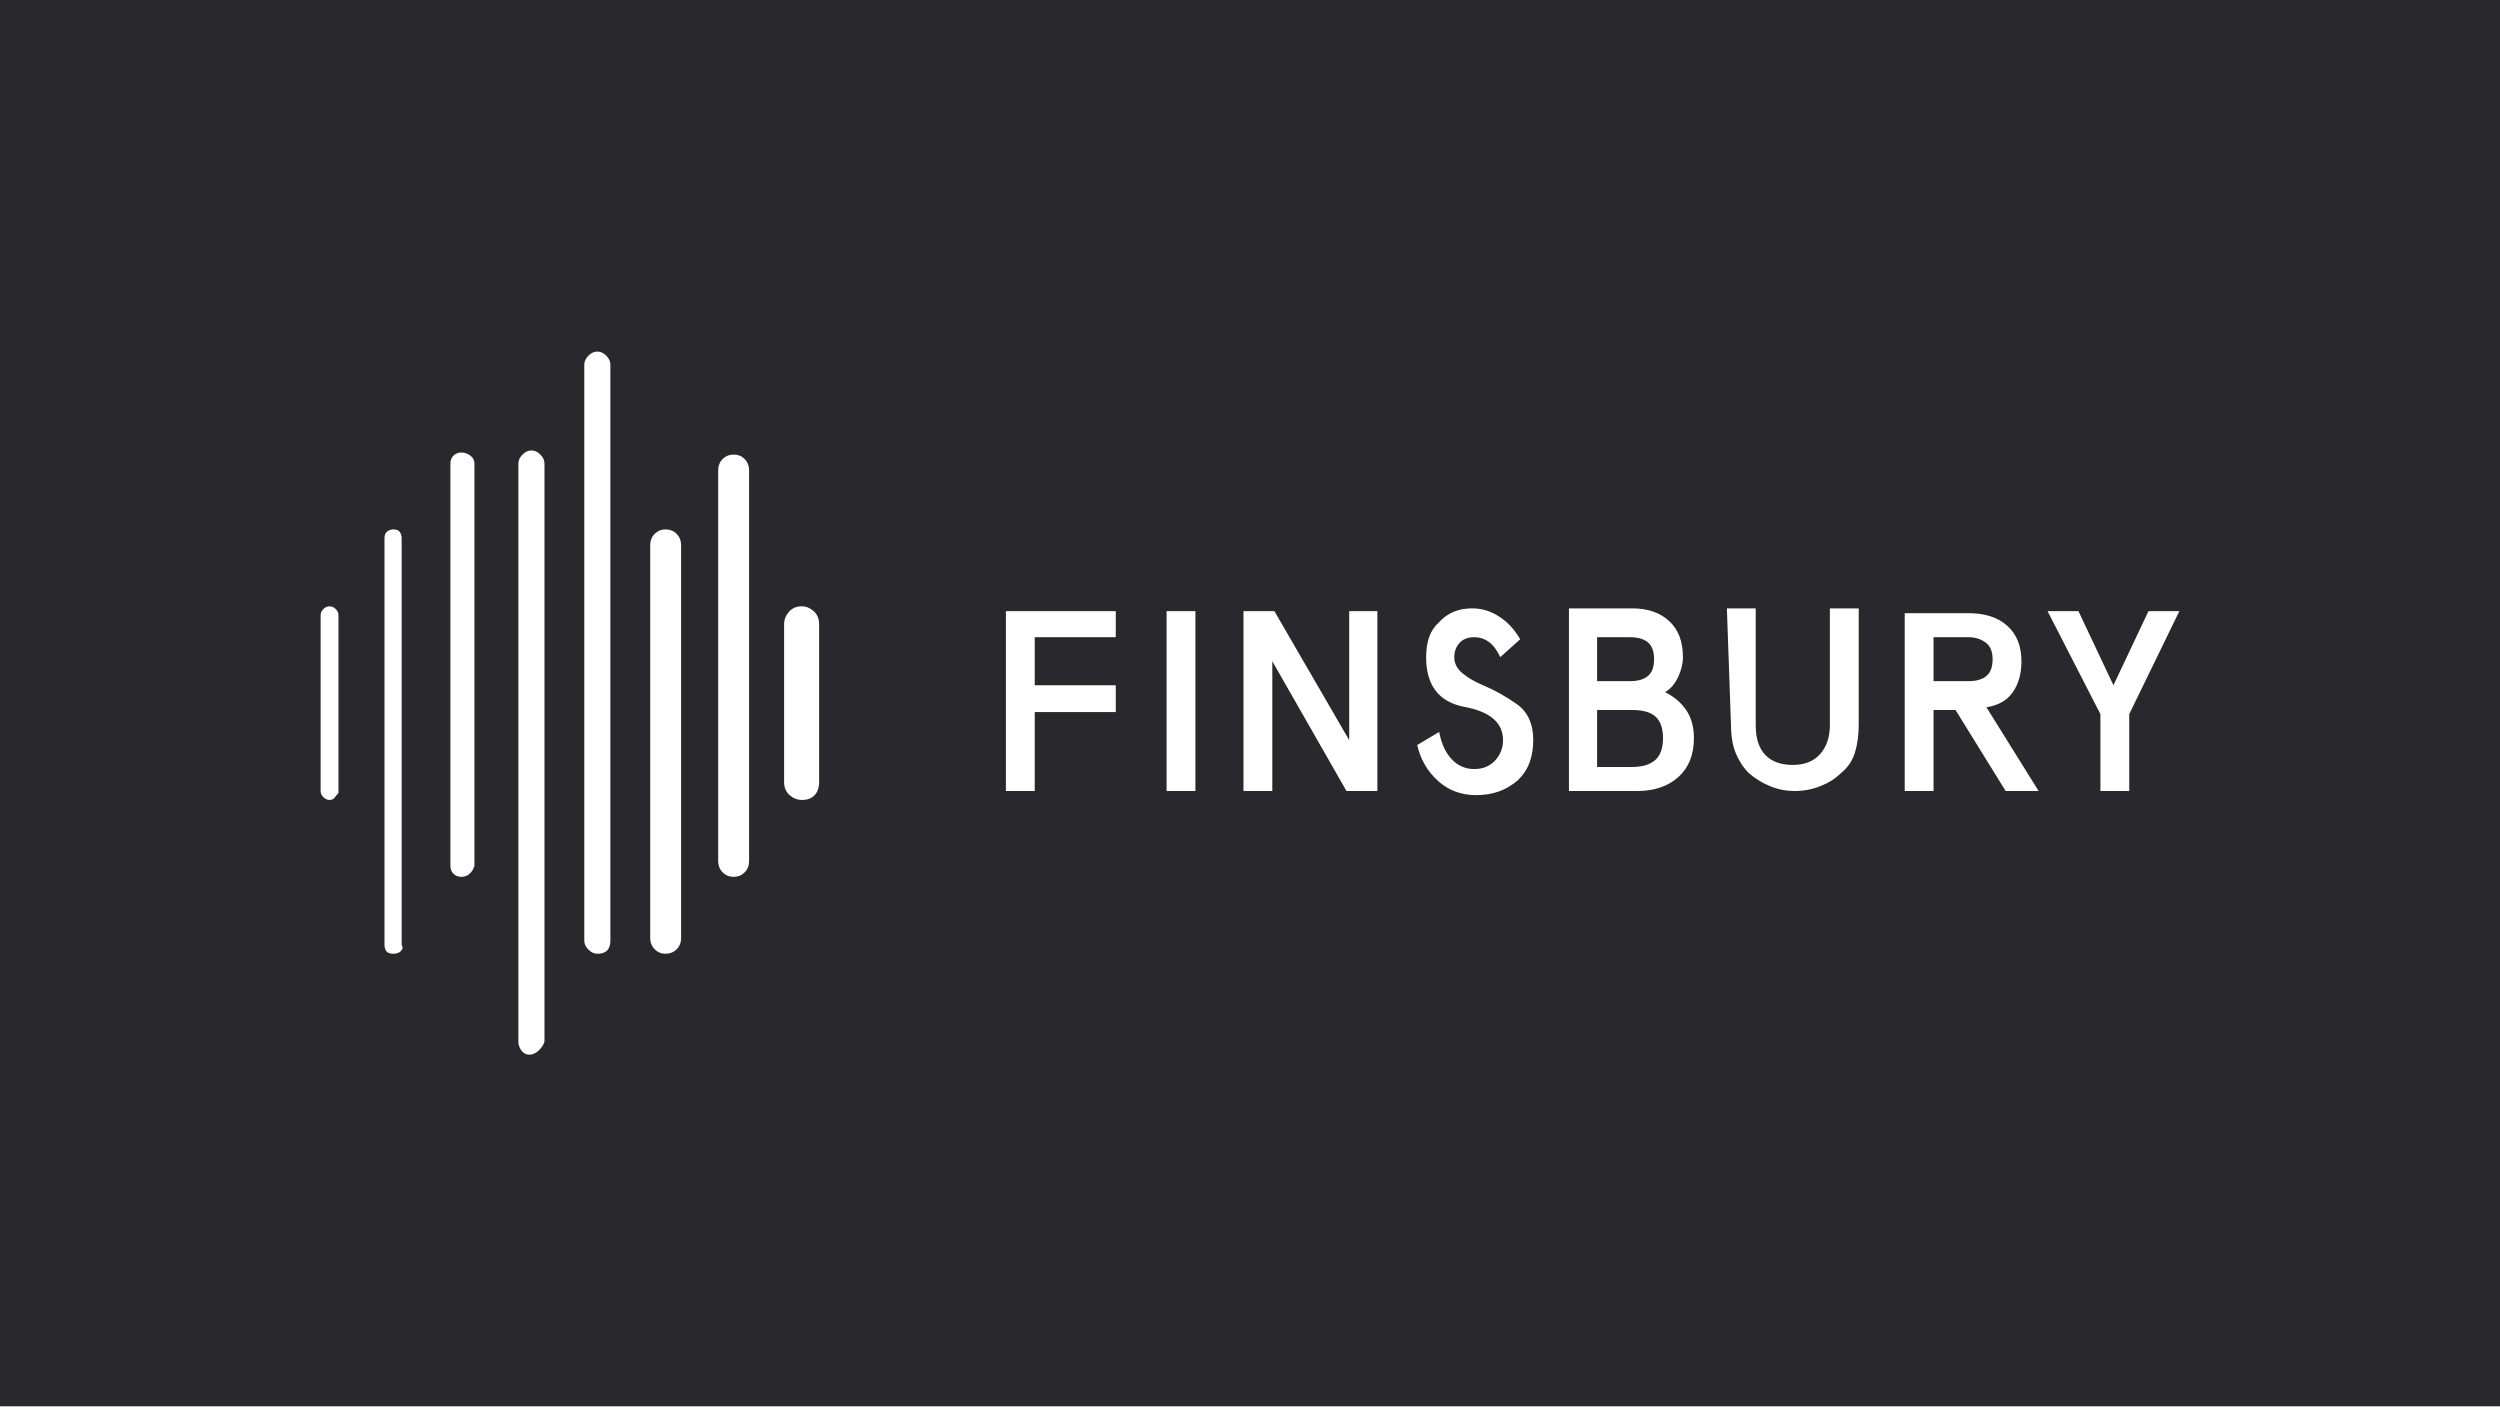
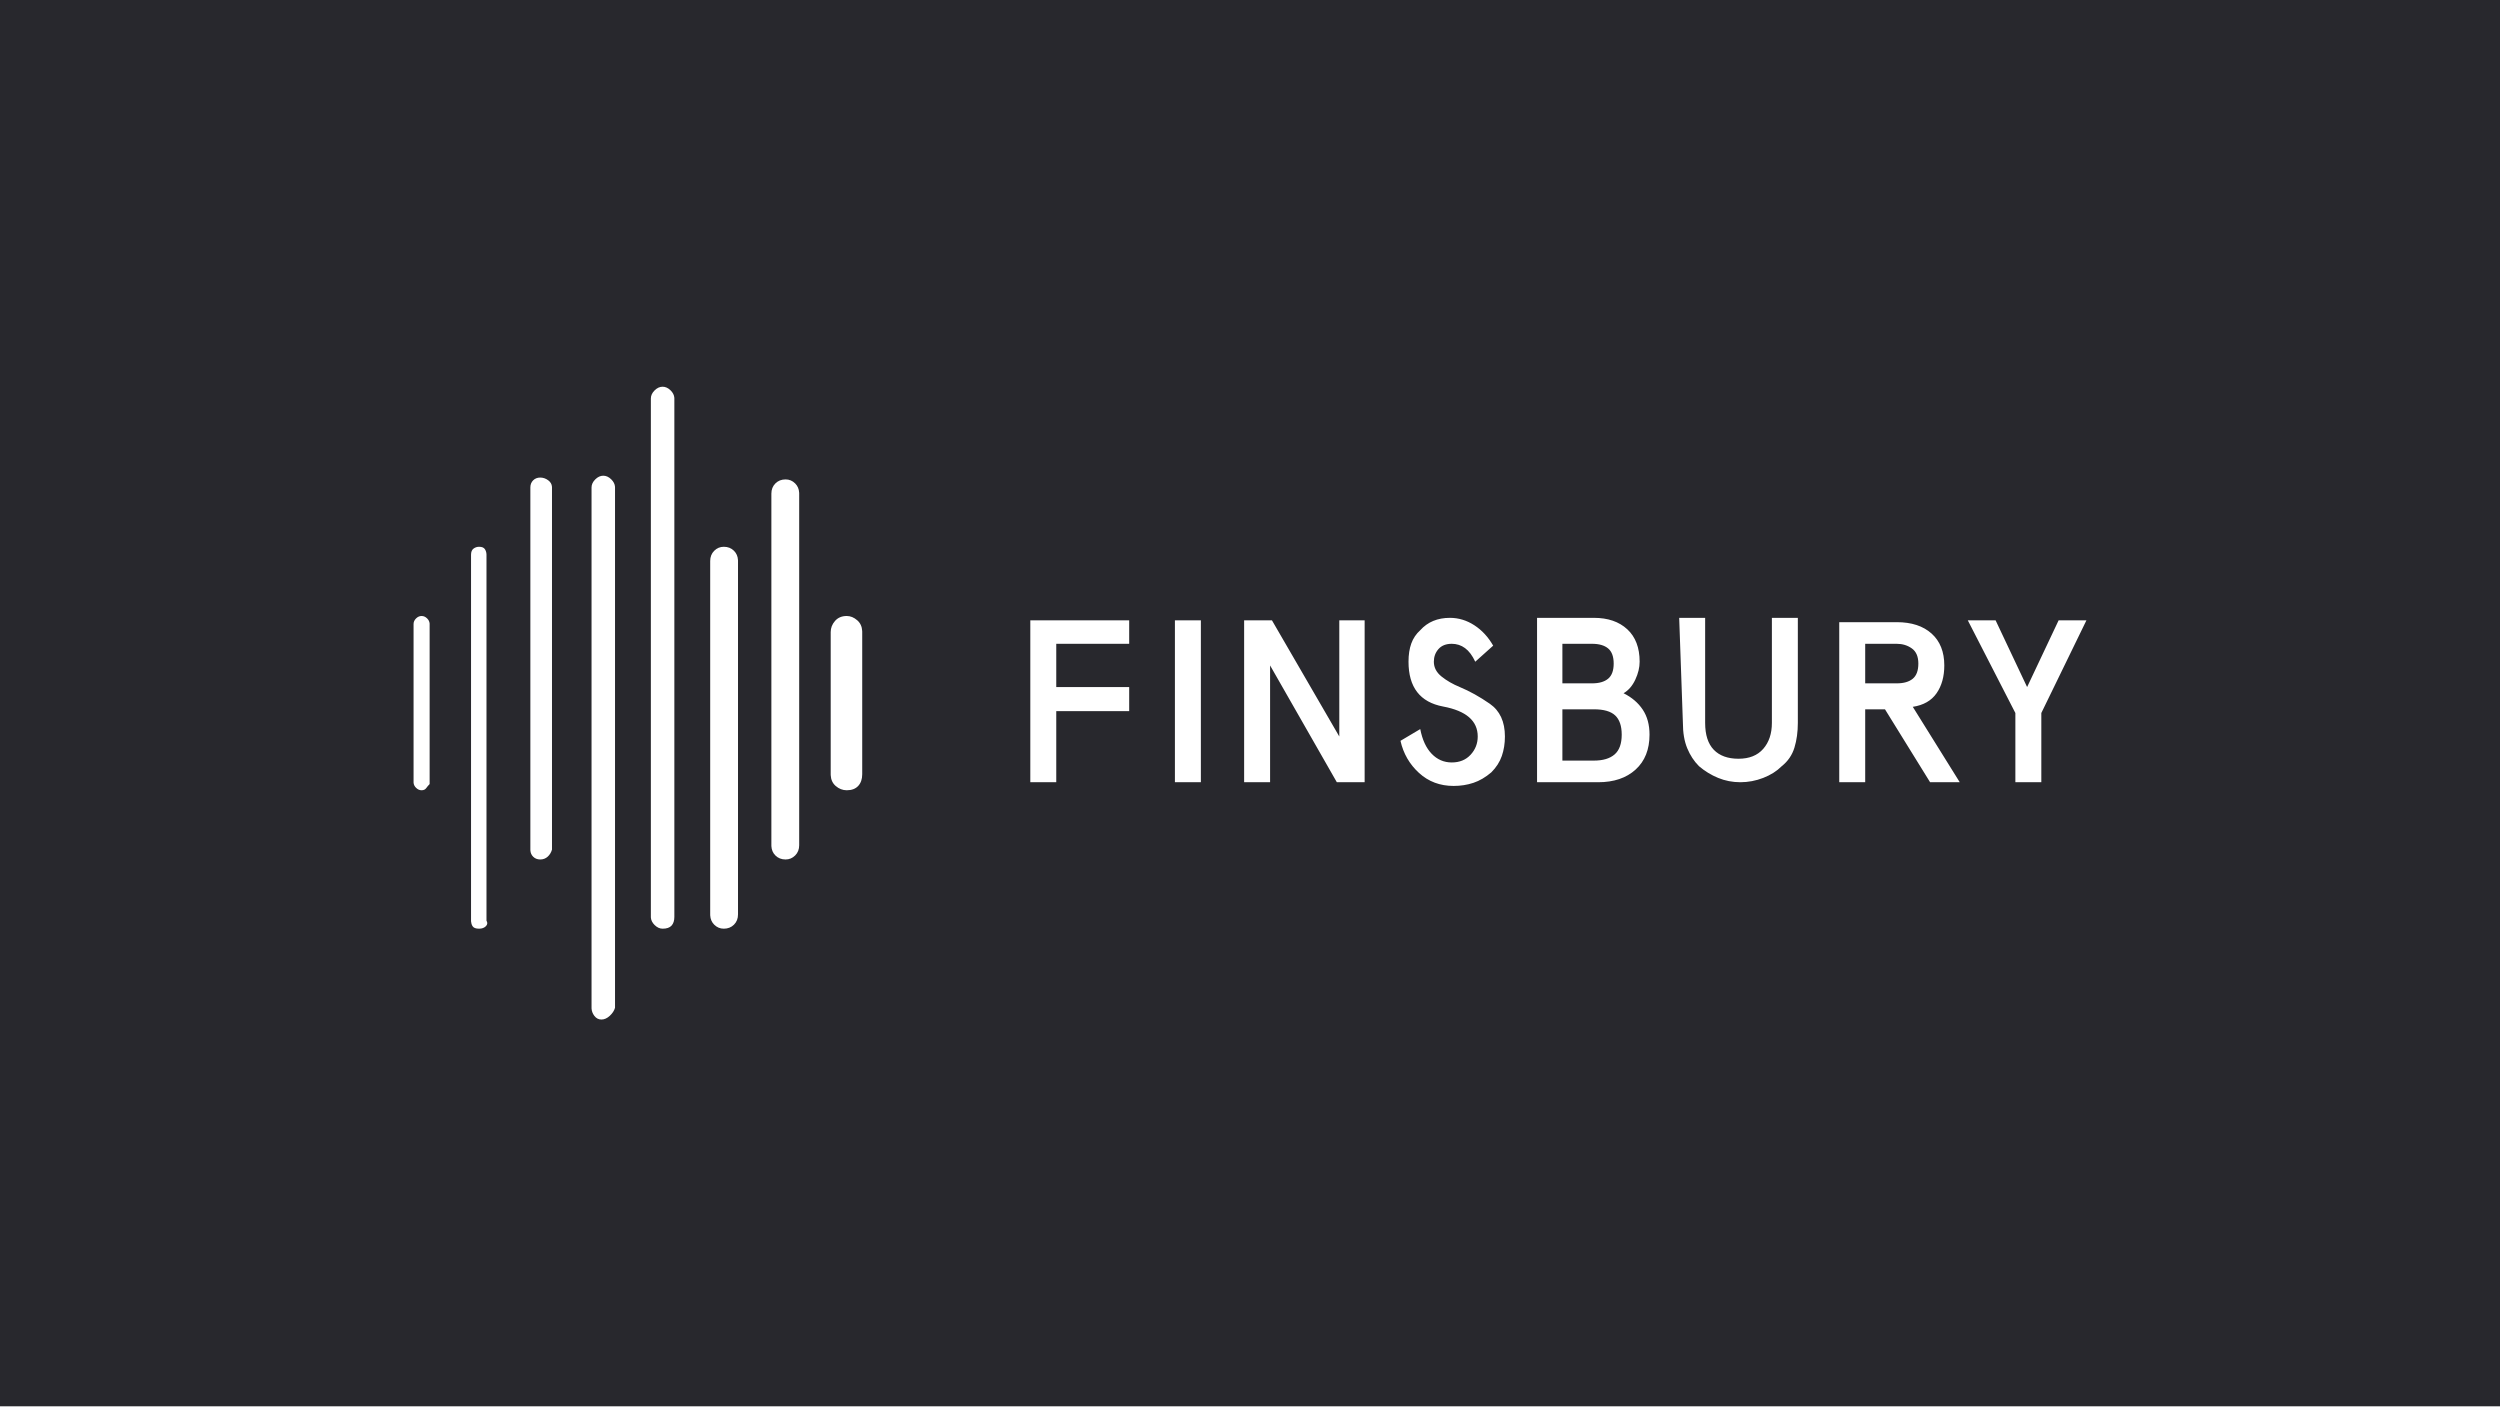
<svg xmlns="http://www.w3.org/2000/svg" width="640px" height="360px" viewBox="0 0 640 360" version="1.1">
  <g id="finsbury-logo-dark" stroke="none" stroke-width="1" fill="none" fill-rule="evenodd">
    <rect fill="#28282D" x="0" y="0" width="640" height="360" />
-     <path d="M136.045,115.312 C136.865,115.312 137.627,115.664 138.33,116.367 C138.975,117.012 139.324,117.705 139.377,118.448 L139.385,118.652 L139.385,266.66 C139.15,267.48 138.652,268.242 137.891,268.945 C137.129,269.648 136.338,270 135.518,270 C134.697,270 134.023,269.648 133.496,268.945 C133.021,268.312 132.76,267.632 132.713,266.904 L132.705,266.66 L132.705,118.652 C132.705,117.832 133.057,117.07 133.76,116.367 C134.463,115.664 135.225,115.312 136.045,115.312 Z M152.92,90 C153.74,90 154.502,90.352 155.205,91.055 C155.85,91.699 156.199,92.393 156.252,93.136 L156.26,93.34 L156.26,240.82 C156.26,241.875 155.996,242.695 155.469,243.281 C154.941,243.867 154.092,244.16 152.92,244.16 C152.1,244.16 151.338,243.809 150.635,243.105 C149.99,242.461 149.641,241.767 149.587,241.024 L149.58,240.82 L149.58,93.34 C149.58,92.52 149.932,91.758 150.635,91.055 C151.338,90.352 152.1,90 152.92,90 Z M100.713,135.527 C101.533,135.527 102.09,135.762 102.383,136.23 C102.639,136.641 102.783,137.096 102.815,137.596 L102.822,137.812 L102.822,241.875 C103.174,242.461 103.115,242.988 102.646,243.457 C102.178,243.926 101.533,244.16 100.713,244.16 C99.775,244.16 99.16,243.926 98.867,243.457 C98.611,243.047 98.467,242.592 98.435,242.092 L98.428,241.875 L98.428,137.812 C98.428,136.992 98.662,136.406 99.131,136.055 C99.6,135.703 100.127,135.527 100.713,135.527 Z M170.322,135.527 C171.494,135.527 172.461,135.908 173.223,136.67 C173.93,137.377 174.309,138.261 174.359,139.322 L174.365,139.57 L174.365,240.117 C174.365,241.289 173.984,242.256 173.223,243.018 C172.461,243.779 171.494,244.16 170.322,244.16 C169.268,244.16 168.359,243.779 167.598,243.018 C166.89,242.31 166.511,241.426 166.461,240.365 L166.455,240.117 L166.455,139.57 C166.455,138.398 166.836,137.432 167.598,136.67 C168.359,135.908 169.268,135.527 170.322,135.527 Z M118.115,115.84 C118.936,115.84 119.697,116.104 120.4,116.631 C121.049,117.118 121.399,117.729 121.449,118.466 L121.455,118.652 L121.455,221.66 C121.221,222.48 120.811,223.154 120.225,223.682 C119.639,224.209 118.936,224.473 118.115,224.473 C117.295,224.473 116.621,224.209 116.094,223.682 C115.614,223.202 115.353,222.602 115.309,221.88 L115.303,221.66 L115.303,118.652 C115.303,117.832 115.566,117.158 116.094,116.631 C116.621,116.104 117.295,115.84 118.115,115.84 Z M187.9,116.367 C188.955,116.367 189.863,116.748 190.625,117.51 C191.332,118.217 191.711,119.101 191.762,120.162 L191.768,120.41 L191.768,220.43 C191.768,221.602 191.387,222.568 190.625,223.33 C189.863,224.092 188.955,224.473 187.9,224.473 C186.729,224.473 185.762,224.092 185,223.33 C184.293,222.623 183.914,221.739 183.863,220.678 L183.857,220.43 L183.857,120.41 C183.857,119.238 184.238,118.271 185,117.51 C185.762,116.748 186.729,116.367 187.9,116.367 Z M205.303,155.215 C206.357,155.215 207.354,155.625 208.291,156.445 C209.166,157.211 209.633,158.232 209.691,159.508 L209.697,159.785 L209.697,200.215 C209.697,201.621 209.316,202.734 208.555,203.555 C207.793,204.375 206.709,204.785 205.303,204.785 C204.131,204.785 203.076,204.375 202.139,203.555 C201.264,202.789 200.797,201.768 200.739,200.492 L200.732,200.215 L200.732,159.785 C200.732,158.613 201.143,157.559 201.963,156.621 C202.783,155.684 203.896,155.215 205.303,155.215 Z M84.365,155.215 C84.951,155.215 85.479,155.449 85.947,155.918 C86.364,156.335 86.595,156.798 86.642,157.307 L86.65,157.5 L86.65,203.027 C86.299,203.379 85.977,203.76 85.684,204.17 C85.391,204.58 84.951,204.785 84.365,204.785 C83.779,204.785 83.252,204.551 82.783,204.082 C82.367,203.665 82.135,203.202 82.089,202.693 L82.08,202.5 L82.08,157.5 C82.08,156.914 82.314,156.387 82.783,155.918 C83.252,155.449 83.779,155.215 84.365,155.215 Z M376.865,155.742 C379.326,155.742 381.641,156.445 383.809,157.852 C385.977,159.258 387.764,161.191 389.17,163.652 L389.17,163.652 L384.072,168.223 C383.252,166.465 382.285,165.176 381.172,164.355 C380.059,163.535 378.799,163.125 377.393,163.125 C375.752,163.125 374.492,163.623 373.613,164.619 C372.734,165.615 372.295,166.816 372.295,168.223 C372.295,169.863 373.027,171.27 374.492,172.441 C375.957,173.613 377.686,174.609 379.678,175.43 C382.49,176.602 385.332,178.184 388.203,180.176 C391.074,182.168 392.51,185.273 392.51,189.492 C392.51,191.484 392.217,193.33 391.631,195.029 C391.045,196.729 390.049,198.281 388.643,199.688 C387.002,201.094 385.303,202.09 383.545,202.676 C381.787,203.262 379.912,203.555 377.92,203.555 C374.053,203.555 370.771,202.324 368.076,199.863 C365.381,197.402 363.623,194.355 362.803,190.723 L362.803,190.723 L368.428,187.383 C369.014,190.43 370.098,192.773 371.68,194.414 C373.262,196.055 375.166,196.875 377.393,196.875 C379.619,196.875 381.406,196.143 382.754,194.678 C384.102,193.213 384.775,191.484 384.775,189.492 C384.775,185.039 381.494,182.197 374.932,180.967 C368.369,179.736 365.088,175.488 365.088,168.223 C365.088,166.23 365.352,164.502 365.879,163.037 C366.406,161.572 367.256,160.312 368.428,159.258 C369.482,158.086 370.713,157.207 372.119,156.621 C373.525,156.035 375.107,155.742 376.865,155.742 Z M449.463,155.742 L449.463,185.625 C449.463,189.023 450.283,191.572 451.924,193.271 C453.564,194.971 455.908,195.82 458.955,195.82 C462.002,195.82 464.346,194.883 465.986,193.008 C467.627,191.133 468.447,188.672 468.447,185.625 L468.447,185.625 L468.447,155.742 L475.83,155.742 L475.83,185.625 C475.83,188.203 475.508,190.547 474.863,192.656 C474.219,194.766 473.018,196.523 471.26,197.93 C469.854,199.336 468.096,200.449 465.986,201.27 C463.877,202.09 461.709,202.5 459.482,202.5 C457.256,202.5 455.146,202.09 453.154,201.27 C451.162,200.449 449.346,199.336 447.705,197.93 C446.299,196.523 445.186,194.824 444.365,192.832 C443.545,190.84 443.135,188.438 443.135,185.625 L443.135,185.625 L442.08,155.742 L449.463,155.742 Z M417.822,155.742 C421.807,155.742 424.971,156.826 427.314,158.994 C429.658,161.162 430.83,164.238 430.83,168.223 C430.83,169.863 430.42,171.562 429.6,173.32 C428.779,175.078 427.666,176.367 426.26,177.188 C428.604,178.359 430.42,179.912 431.709,181.846 C432.998,183.779 433.643,186.152 433.643,188.965 C433.643,193.184 432.324,196.494 429.688,198.896 C427.051,201.299 423.506,202.5 419.053,202.5 L419.053,202.5 L401.65,202.5 L401.65,155.742 Z M532.08,156.445 L541.045,175.43 L550.01,156.445 L557.92,156.445 L545.088,182.812 L545.088,202.5 L537.705,202.5 L537.705,182.812 L524.17,156.445 L532.08,156.445 Z M326.24,156.445 L345.4,189.492 L345.4,156.445 L352.607,156.445 L352.607,202.5 L344.697,202.5 L325.713,169.277 L325.713,202.5 L318.33,202.5 L318.33,156.445 L326.24,156.445 Z M306.025,156.445 L306.025,202.5 L298.643,202.5 L298.643,156.445 L306.025,156.445 Z M285.635,156.445 L285.635,163.125 L264.893,163.125 L264.893,175.43 L285.635,175.43 L285.635,182.285 L264.893,182.285 L264.893,202.5 L257.51,202.5 L257.51,156.445 L285.635,156.445 Z M503.955,156.973 C508.174,156.973 511.484,158.057 513.887,160.225 C516.289,162.393 517.49,165.41 517.49,169.277 C517.49,172.441 516.758,175.078 515.293,177.188 C513.828,179.297 511.572,180.586 508.525,181.055 L508.525,181.055 L521.885,202.5 L513.447,202.5 L500.615,181.758 L494.99,181.758 L494.99,202.5 L487.607,202.5 L487.607,156.973 Z M417.822,181.758 L408.857,181.758 L408.857,196.348 L417.822,196.348 C420.4,196.348 422.363,195.762 423.711,194.59 C425.059,193.418 425.732,191.543 425.732,188.965 C425.732,186.504 425.117,184.688 423.887,183.516 C422.656,182.344 420.635,181.758 417.822,181.758 L417.822,181.758 Z M503.955,163.125 L494.99,163.125 L494.99,174.375 L503.955,174.375 C505.947,174.375 507.471,173.936 508.525,173.057 C509.58,172.178 510.107,170.742 510.107,168.75 C510.107,166.758 509.492,165.322 508.262,164.443 C507.031,163.564 505.596,163.125 503.955,163.125 L503.955,163.125 Z M417.295,163.125 L408.857,163.125 L408.857,174.375 L417.295,174.375 C419.287,174.375 420.811,173.936 421.865,173.057 C422.92,172.178 423.447,170.742 423.447,168.75 C423.447,166.758 422.92,165.322 421.865,164.443 C420.811,163.564 419.287,163.125 417.295,163.125 L417.295,163.125 Z" id="finsbury-logo" fill="#FFFFFF" fill-rule="nonzero" />
+     <path d="M154.44,121.781 C155.179,121.781 155.864,122.098 156.497,122.73 C157.072,123.306 157.386,123.925 157.438,124.587 L157.446,124.787 L157.446,257.994 C157.235,258.732 156.787,259.418 156.102,260.051 C155.416,260.684 154.704,261 153.966,261 C153.228,261 152.621,260.684 152.146,260.051 C151.725,259.488 151.49,258.884 151.443,258.238 L151.435,257.994 L151.435,124.787 C151.435,124.049 151.751,123.363 152.384,122.73 C153.017,122.098 153.702,121.781 154.44,121.781 Z M169.628,99 C170.366,99 171.052,99.316 171.685,99.949 C172.26,100.525 172.574,101.143 172.626,101.806 L172.634,102.006 L172.634,234.738 C172.634,235.688 172.396,236.426 171.922,236.953 C171.447,237.48 170.683,237.744 169.628,237.744 C168.89,237.744 168.204,237.428 167.571,236.795 C166.996,236.22 166.682,235.601 166.63,234.938 L166.622,234.738 L166.622,102.006 C166.622,101.268 166.938,100.582 167.571,99.949 C168.204,99.316 168.89,99 169.628,99 Z M122.642,139.975 C123.38,139.975 123.881,140.186 124.145,140.607 C124.371,140.969 124.5,141.369 124.532,141.808 L124.54,142.031 L124.54,235.688 C124.856,236.215 124.804,236.689 124.382,237.111 C123.96,237.533 123.38,237.744 122.642,237.744 C121.798,237.744 121.244,237.533 120.98,237.111 C120.754,236.75 120.625,236.349 120.593,235.91 L120.585,235.688 L120.585,142.031 C120.585,141.293 120.796,140.766 121.218,140.449 C121.64,140.133 122.114,139.975 122.642,139.975 Z M185.29,139.975 C186.345,139.975 187.215,140.317 187.9,141.003 C188.533,141.636 188.874,142.426 188.923,143.373 L188.929,143.613 L188.929,234.105 C188.929,235.16 188.586,236.03 187.9,236.716 C187.215,237.401 186.345,237.744 185.29,237.744 C184.341,237.744 183.523,237.401 182.838,236.716 C182.205,236.083 181.864,235.293 181.816,234.346 L181.81,234.105 L181.81,143.613 C181.81,142.559 182.152,141.688 182.838,141.003 C183.523,140.317 184.341,139.975 185.29,139.975 Z M138.304,122.256 C139.042,122.256 139.728,122.493 140.36,122.968 C140.94,123.403 141.255,123.949 141.303,124.605 L141.31,124.787 L141.31,217.494 C141.099,218.232 140.729,218.839 140.202,219.313 C139.675,219.788 139.042,220.025 138.304,220.025 C137.565,220.025 136.959,219.788 136.484,219.313 C136.057,218.886 135.822,218.352 135.78,217.712 L135.772,217.494 L135.772,124.787 C135.772,124.049 136.01,123.442 136.484,122.968 C136.959,122.493 137.565,122.256 138.304,122.256 Z M201.11,122.73 C202.06,122.73 202.877,123.073 203.562,123.759 C204.195,124.392 204.536,125.182 204.585,126.129 L204.591,126.369 L204.591,216.387 C204.591,217.441 204.248,218.312 203.562,218.997 C202.877,219.683 202.06,220.025 201.11,220.025 C200.056,220.025 199.186,219.683 198.5,218.997 C197.867,218.364 197.526,217.574 197.478,216.627 L197.472,216.387 L197.472,126.369 C197.472,125.314 197.814,124.444 198.5,123.759 C199.186,123.073 200.056,122.73 201.11,122.73 Z M216.772,157.693 C217.722,157.693 218.618,158.062 219.462,158.801 C220.249,159.49 220.669,160.409 220.722,161.557 L220.728,161.807 L220.728,198.193 C220.728,199.459 220.385,200.461 219.699,201.199 C219.014,201.938 218.038,202.307 216.772,202.307 C215.718,202.307 214.769,201.938 213.925,201.199 C213.137,200.51 212.717,199.591 212.665,198.443 L212.659,198.193 L212.659,161.807 C212.659,160.752 213.028,159.803 213.767,158.959 C214.505,158.115 215.507,157.693 216.772,157.693 Z M107.929,157.693 C108.456,157.693 108.931,157.904 109.353,158.326 C109.728,158.701 109.936,159.118 109.978,159.576 L109.985,159.75 L109.985,200.725 C109.669,201.041 109.379,201.384 109.115,201.753 C108.852,202.122 108.456,202.307 107.929,202.307 C107.401,202.307 106.927,202.096 106.505,201.674 C106.13,201.299 105.922,200.882 105.88,200.424 L105.872,200.25 L105.872,159.75 C105.872,159.223 106.083,158.748 106.505,158.326 C106.927,157.904 107.401,157.693 107.929,157.693 Z M371.179,158.168 C373.394,158.168 375.477,158.801 377.428,160.066 C379.379,161.332 380.987,163.072 382.253,165.287 L382.253,165.287 L377.665,169.4 C376.927,167.818 376.057,166.658 375.055,165.92 C374.053,165.182 372.919,164.812 371.653,164.812 C370.177,164.812 369.043,165.261 368.252,166.157 C367.461,167.054 367.065,168.135 367.065,169.4 C367.065,170.877 367.725,172.143 369.043,173.197 C370.361,174.252 371.917,175.148 373.71,175.887 C376.241,176.941 378.799,178.365 381.383,180.158 C383.967,181.951 385.259,184.746 385.259,188.543 C385.259,190.336 384.995,191.997 384.468,193.526 C383.94,195.056 383.044,196.453 381.778,197.719 C380.302,198.984 378.772,199.881 377.19,200.408 C375.608,200.936 373.921,201.199 372.128,201.199 C368.647,201.199 365.694,200.092 363.269,197.877 C360.843,195.662 359.261,192.92 358.522,189.65 L358.522,189.65 L363.585,186.645 C364.112,189.387 365.088,191.496 366.512,192.973 C367.936,194.449 369.649,195.188 371.653,195.188 C373.657,195.188 375.266,194.528 376.479,193.21 C377.691,191.892 378.298,190.336 378.298,188.543 C378.298,184.535 375.345,181.978 369.438,180.87 C363.532,179.763 360.579,175.939 360.579,169.4 C360.579,167.607 360.816,166.052 361.291,164.733 C361.766,163.415 362.53,162.281 363.585,161.332 C364.534,160.277 365.642,159.486 366.907,158.959 C368.173,158.432 369.597,158.168 371.179,158.168 Z M436.517,158.168 L436.517,185.062 C436.517,188.121 437.255,190.415 438.731,191.944 C440.208,193.474 442.317,194.238 445.06,194.238 C447.802,194.238 449.911,193.395 451.388,191.707 C452.864,190.02 453.603,187.805 453.603,185.062 L453.603,185.062 L453.603,158.168 L460.247,158.168 L460.247,185.062 C460.247,187.383 459.957,189.492 459.377,191.391 C458.797,193.289 457.716,194.871 456.134,196.137 C454.868,197.402 453.286,198.404 451.388,199.143 C449.489,199.881 447.538,200.25 445.534,200.25 C443.53,200.25 441.632,199.881 439.839,199.143 C438.046,198.404 436.411,197.402 434.935,196.137 C433.669,194.871 432.667,193.342 431.929,191.549 C431.19,189.756 430.821,187.594 430.821,185.062 L430.821,185.062 L429.872,158.168 L436.517,158.168 Z M408.04,158.168 C411.626,158.168 414.474,159.144 416.583,161.095 C418.692,163.046 419.747,165.814 419.747,169.4 C419.747,170.877 419.378,172.406 418.64,173.988 C417.901,175.57 416.899,176.73 415.634,177.469 C417.743,178.523 419.378,179.921 420.538,181.661 C421.698,183.401 422.278,185.537 422.278,188.068 C422.278,191.865 421.092,194.845 418.719,197.007 C416.346,199.169 413.155,200.25 409.147,200.25 L409.147,200.25 L393.485,200.25 L393.485,158.168 Z M510.872,158.801 L518.94,175.887 L527.009,158.801 L534.128,158.801 L522.579,182.531 L522.579,200.25 L515.935,200.25 L515.935,182.531 L503.753,158.801 L510.872,158.801 Z M325.616,158.801 L342.86,188.543 L342.86,158.801 L349.347,158.801 L349.347,200.25 L342.228,200.25 L325.142,170.35 L325.142,200.25 L318.497,200.25 L318.497,158.801 L325.616,158.801 Z M307.423,158.801 L307.423,200.25 L300.778,200.25 L300.778,158.801 L307.423,158.801 Z M289.071,158.801 L289.071,164.812 L270.403,164.812 L270.403,175.887 L289.071,175.887 L289.071,182.057 L270.403,182.057 L270.403,200.25 L263.759,200.25 L263.759,158.801 L289.071,158.801 Z M485.56,159.275 C489.356,159.275 492.336,160.251 494.498,162.202 C496.66,164.153 497.741,166.869 497.741,170.35 C497.741,173.197 497.082,175.57 495.764,177.469 C494.445,179.367 492.415,180.527 489.673,180.949 L489.673,180.949 L501.696,200.25 L494.103,200.25 L482.554,181.582 L477.491,181.582 L477.491,200.25 L470.847,200.25 L470.847,159.275 Z M408.04,181.582 L399.972,181.582 L399.972,194.713 L408.04,194.713 C410.36,194.713 412.127,194.186 413.34,193.131 C414.553,192.076 415.159,190.389 415.159,188.068 C415.159,185.854 414.605,184.219 413.498,183.164 C412.391,182.109 410.571,181.582 408.04,181.582 L408.04,181.582 Z M485.56,164.812 L477.491,164.812 L477.491,174.938 L485.56,174.938 C487.353,174.938 488.724,174.542 489.673,173.751 C490.622,172.96 491.097,171.668 491.097,169.875 C491.097,168.082 490.543,166.79 489.436,165.999 C488.328,165.208 487.036,164.812 485.56,164.812 L485.56,164.812 Z M407.565,164.812 L399.972,164.812 L399.972,174.938 L407.565,174.938 C409.358,174.938 410.729,174.542 411.679,173.751 C412.628,172.96 413.103,171.668 413.103,169.875 C413.103,168.082 412.628,166.79 411.679,165.999 C410.729,165.208 409.358,164.812 407.565,164.812 L407.565,164.812 Z" id="finsbury-logo" fill="#FFFFFF" fill-rule="nonzero" />
  </g>
</svg>
